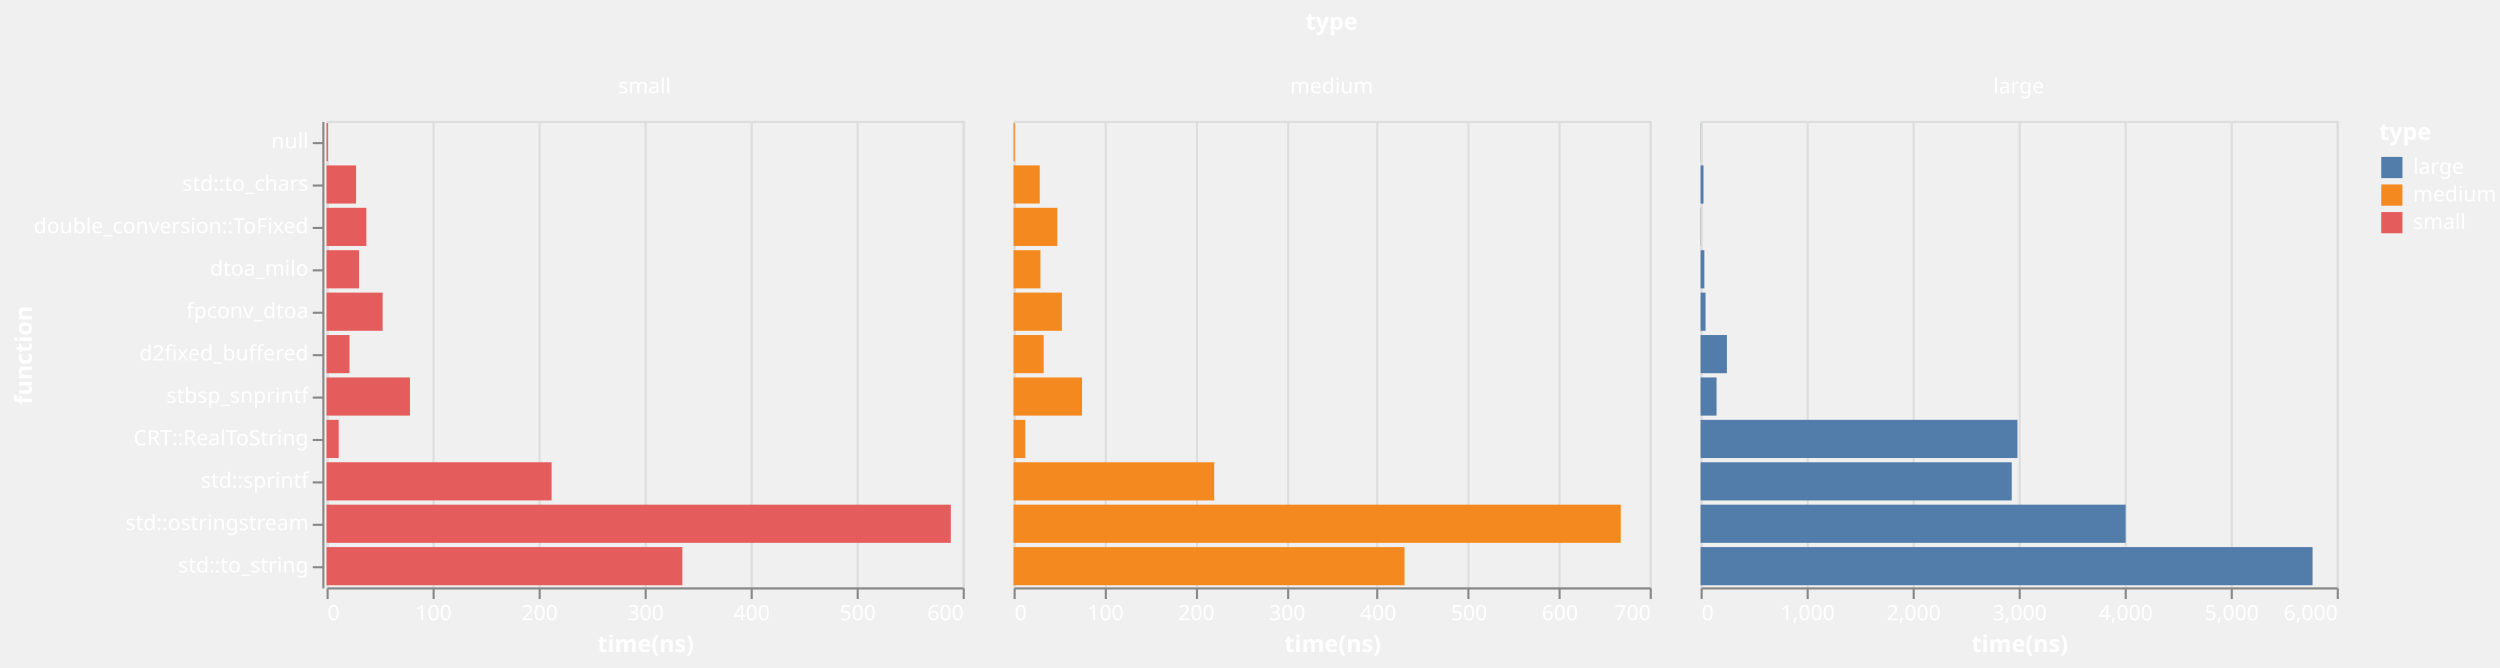
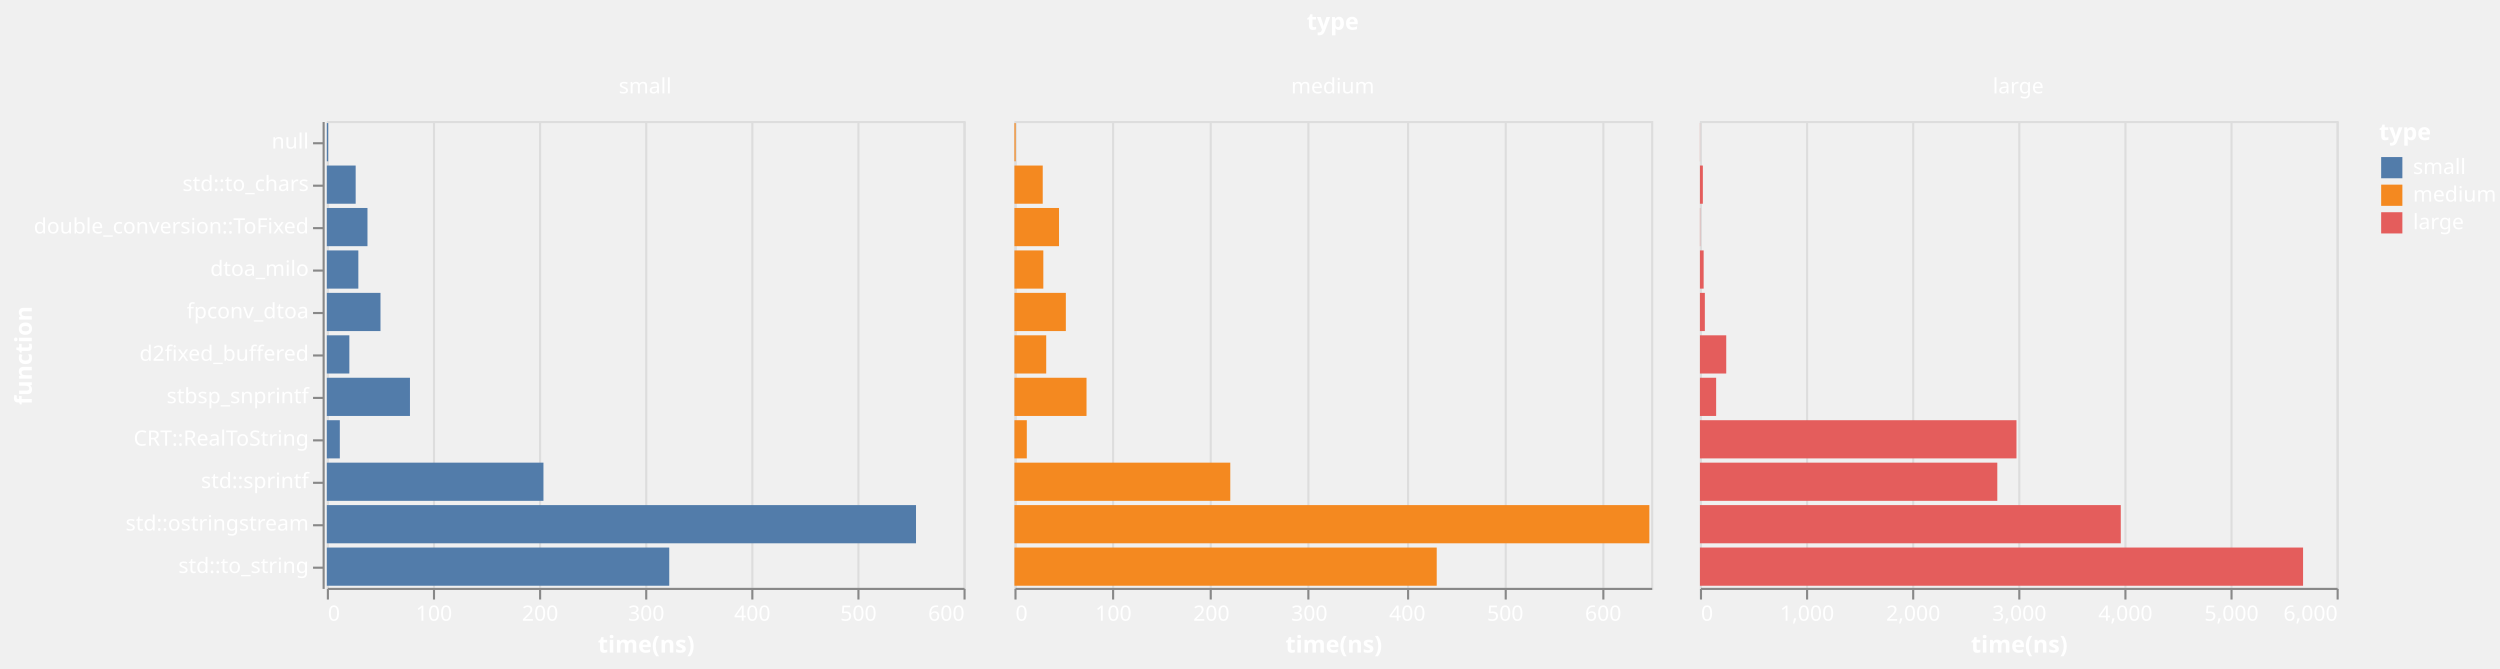
- <svg xmlns="http://www.w3.org/2000/svg" viewBox="0 0 1179 315">
+ <svg xmlns="http://www.w3.org/2000/svg" viewBox="0 0 1178 315">
  <g fill="none" stroke-miterlimit="10">
    <path d="M154 57Zm474-31Zm0-21Z" aria-hidden="true" />
    <text fill="#fff" font-family="sans-serif" font-size="11" font-weight="bold" text-anchor="middle" transform="translate(628 14)">type</text>
    <path d="M152 57v220Zm.5.5Z" aria-hidden="true" />
    <path stroke="#888" d="M152.5 67.5h-5m5 20h-5m5 20h-5m5 20h-5m5 20h-5m5 20h-5m5 20h-5m5 20h-5m5 20h-5m5 20h-5m5 20h-5" />
    <g fill="#fff" font-family="sans-serif" font-size="10" text-anchor="end">
      <text transform="translate(145.5 70)">null</text>
      <text transform="translate(145.5 90)">std::to_chars</text>
      <text transform="translate(145.5 110)">double_conversion::ToFixed</text>
      <text transform="translate(145.5 130)">dtoa_milo</text>
      <text transform="translate(145.5 150)">fpconv_dtoa</text>
      <text transform="translate(145.5 170)">d2fixed_buffered</text>
      <text transform="translate(145.5 190)">stbsp_snprintf</text>
      <text transform="translate(145.5 210)">CRT::RealToString</text>
      <text transform="translate(145.5 230)">std::sprintf</text>
      <text transform="translate(145.5 250)">std::ostringstream</text>
      <text transform="translate(145.5 270)">std::to_string</text>
    </g>
    <path stroke="#888" d="M152.5 57.5v220" />
    <text fill="#fff" font-family="sans-serif" font-size="11" font-weight="bold" text-anchor="middle" transform="rotate(-90 91.24 76.26)">function</text>
    <path d="M154 56h300-300Zm150-20Z" aria-hidden="true" />
    <text fill="#fff" font-family="sans-serif" font-size="10" text-anchor="middle" transform="translate(304 44)">small</text>
    <path d="M478 56h300-300Zm150-20Z" aria-hidden="true" />
    <text fill="#fff" font-family="sans-serif" font-size="10" text-anchor="middle" transform="translate(628 44)">medium</text>
-     <path d="M802 56h300-300Zm150-20Z" aria-hidden="true" />
-     <text fill="#fff" font-family="sans-serif" font-size="10" text-anchor="middle" transform="translate(952 44)">large</text>
+     <path d="M801 56h300-300Zm150-20Z" aria-hidden="true" />
+     <text fill="#fff" font-family="sans-serif" font-size="10" text-anchor="middle" transform="translate(951 44)">large</text>
    <path stroke="#ddd" d="M154.5 57.5h300v220h-300Z" aria-hidden="true" />
    <g aria-hidden="true">
      <path d="M154.5 277.5Z" aria-hidden="true" />
      <path stroke="#ddd" d="M154.5 277.5v-220m50 220v-220m50 220v-220m50 220v-220m50 220v-220m50 220v-220m50 220v-220" />
    </g>
    <path d="M154.5 277.5Z" aria-hidden="true" />
    <path stroke="#888" d="M154.5 277.5v5m50-5v5m50-5v5m50-5v5m50-5v5m50-5v5m50-5v5" />
    <g fill="#fff" font-family="sans-serif" font-size="10">
      <text transform="translate(154.5 292.5)">0</text>
      <text text-anchor="middle" transform="translate(204.5 292.5)">100</text>
      <text text-anchor="middle" transform="translate(254.5 292.5)">200</text>
      <text text-anchor="middle" transform="translate(304.5 292.5)">300</text>
      <text text-anchor="middle" transform="translate(354.5 292.5)">400</text>
      <text text-anchor="middle" transform="translate(404.5 292.5)">500</text>
      <text text-anchor="end" transform="translate(454.5 292.5)">600</text>
    </g>
    <path stroke="#888" d="M154.5 277.5h300" />
    <text fill="#fff" font-family="sans-serif" font-size="11" font-weight="bold" text-anchor="middle" transform="translate(304.5 307.5)">time(ns)</text>
-     <path fill="#e45756" d="M154 58h.631v18H154Zm0 160h106.14v18H154Zm0-140h13.922v18H154Zm0 180h167.798v18H154Zm0-20h294.403v18H154Zm0-60h39.34v18H154Zm0-80h18.777v18H154Zm0 20h15.344v18H154Zm0 40h10.822v18H154Zm0-20h26.45v18H154Zm0 60h5.728v18H154Z" opacity=".96" />
+     <path fill="#4c78a8" d="M154 58h.623v18H154Zm0 160h102.078v18H154Zm0-140h13.595v18H154Zm0 180h161.352v18H154Zm0-20h277.622v18H154Zm0-60h39.175v18H154Zm0-80h19.156v18H154Zm0 20h14.85v18H154Zm0 40h10.611v18H154Zm0-20h25.287v18H154Zm0 60h6.125v18H154Z" opacity=".96" />
    <path stroke="#ddd" d="M478.5 57.5h300v220h-300Z" aria-hidden="true" />
    <g aria-hidden="true">
      <path d="M478.5 277.5Z" aria-hidden="true" />
-       <path stroke="#ddd" d="M478.5 277.5v-220m43 220v-220m43 220v-220m43 220v-220m42 220v-220m43 220v-220m43 220v-220m43 220v-220" />
+       <path stroke="#ddd" d="M478.5 277.5v-220m46 220v-220m46 220v-220m46 220v-220m47 220v-220m46 220v-220m46 220v-220" />
    </g>
    <path d="M478.5 277.5Z" aria-hidden="true" />
-     <path stroke="#888" d="M478.5 277.5v5m43-5v5m43-5v5m43-5v5m42-5v5m43-5v5m43-5v5m43-5v5" />
+     <path stroke="#888" d="M478.5 277.5v5m46-5v5m46-5v5m46-5v5m47-5v5m46-5v5m46-5v5" />
    <g fill="#fff" font-family="sans-serif" font-size="10">
      <text transform="translate(478.5 292.5)">0</text>
-       <text text-anchor="middle" transform="translate(521.357 292.5)">100</text>
-       <text text-anchor="middle" transform="translate(564.214 292.5)">200</text>
-       <text text-anchor="middle" transform="translate(607.071 292.5)">300</text>
-       <text text-anchor="middle" transform="translate(649.929 292.5)">400</text>
-       <text text-anchor="middle" transform="translate(692.786 292.5)">500</text>
-       <text text-anchor="middle" transform="translate(735.643 292.5)">600</text>
-       <text text-anchor="end" transform="translate(778.5 292.5)">700</text>
+       <text text-anchor="middle" transform="translate(524.654 292.5)">100</text>
+       <text text-anchor="middle" transform="translate(570.808 292.5)">200</text>
+       <text text-anchor="middle" transform="translate(616.962 292.5)">300</text>
+       <text text-anchor="middle" transform="translate(663.115 292.5)">400</text>
+       <text text-anchor="middle" transform="translate(709.27 292.5)">500</text>
+       <text text-anchor="middle" transform="translate(755.423 292.5)">600</text>
    </g>
    <path stroke="#888" d="M478.5 277.5h300" />
    <text fill="#fff" font-family="sans-serif" font-size="11" font-weight="bold" text-anchor="middle" transform="translate(628.5 307.5)">time(ns)</text>
-     <path fill="#f58518" d="M478 58h.55v18H478Zm0 160h94.634v18H478Zm0-140h12.347v18H478Zm0 180h184.369v18H478Zm0-20h286.346v18H478Zm0-60h32.284v18H478Zm0-80h20.639v18H478Zm0 20h12.684v18H478Zm0 40h14.199v18H478Zm0-20h22.778v18H478Zm0 60h5.527v18H478Z" opacity=".96" />
-     <path stroke="#ddd" d="M802.5 57.5h300v220h-300Z" aria-hidden="true" />
+     <path fill="#f58518" d="M478 58h.586v18H478Zm0 160h101.711v18H478Zm0-140h13.33v18H478Zm0 180h198.98v18H478Zm0-20h299.178v18H478Zm0-60h33.967v18H478Zm0-80h21.006v18H478Zm0 20h13.617v18H478Zm0 40h14.975v18H478Zm0-20h24.229v18H478Zm0 60h5.834v18H478Z" opacity=".96" />
+     <path stroke="#ddd" d="M801.5 57.5h300v220h-300Z" aria-hidden="true" />
    <g aria-hidden="true">
-       <path d="M802.5 277.5Z" aria-hidden="true" />
-       <path stroke="#ddd" d="M802.5 277.5v-220m50 220v-220m50 220v-220m50 220v-220m50 220v-220m50 220v-220m50 220v-220" />
+       <path d="M801.5 277.5Z" aria-hidden="true" />
+       <path stroke="#ddd" d="M801.5 277.5v-220m50 220v-220m50 220v-220m50 220v-220m50 220v-220m50 220v-220m50 220v-220" />
    </g>
-     <path d="M802.5 277.5Z" aria-hidden="true" />
-     <path stroke="#888" d="M802.5 277.5v5m50-5v5m50-5v5m50-5v5m50-5v5m50-5v5m50-5v5" />
+     <path d="M801.5 277.5Z" aria-hidden="true" />
+     <path stroke="#888" d="M801.5 277.5v5m50-5v5m50-5v5m50-5v5m50-5v5m50-5v5m50-5v5" />
    <g fill="#fff" font-family="sans-serif" font-size="10">
-       <text transform="translate(802.5 292.5)">0</text>
-       <text text-anchor="middle" transform="translate(852.5 292.5)">1,000</text>
-       <text text-anchor="middle" transform="translate(902.5 292.5)">2,000</text>
-       <text text-anchor="middle" transform="translate(952.5 292.5)">3,000</text>
-       <text text-anchor="middle" transform="translate(1002.5 292.5)">4,000</text>
-       <text text-anchor="middle" transform="translate(1052.5 292.5)">5,000</text>
-       <text text-anchor="end" transform="translate(1102.5 292.5)">6,000</text>
+       <text transform="translate(801.5 292.5)">0</text>
+       <text text-anchor="middle" transform="translate(851.5 292.5)">1,000</text>
+       <text text-anchor="middle" transform="translate(901.5 292.5)">2,000</text>
+       <text text-anchor="middle" transform="translate(951.5 292.5)">3,000</text>
+       <text text-anchor="middle" transform="translate(1001.5 292.5)">4,000</text>
+       <text text-anchor="middle" transform="translate(1051.5 292.5)">5,000</text>
+       <text text-anchor="end" transform="translate(1101.5 292.5)">6,000</text>
    </g>
-     <path stroke="#888" d="M802.5 277.5h300" />
-     <text fill="#fff" font-family="sans-serif" font-size="11" font-weight="bold" text-anchor="middle" transform="translate(952.5 307.5)">time(ns)</text>
-     <path fill="#4c78a8" d="M802 58h.082v18H802Zm0 160h146.744v18H802Zm0-140h1.38v18H802Zm0 180h288.605v18H802Zm0-20h200.449v18H802Zm0-60h7.531v18H802Zm0-80h.124v18H802Zm0 20h1.774v18H802Zm0 40h12.406v18H802Zm0-20h2.329v18H802Zm0 60h149.433v18H802Z" opacity=".96" />
-     <path d="M1122 57h52v53h-52Zm0 16Z" aria-hidden="true" />
-     <path d="M1122 73h51.566v11H1122Z" aria-hidden="true" />
-     <path fill="#4c78a8" d="M1123 74h10v10h-10Z" opacity=".96" />
-     <text fill="#fff" font-family="sans-serif" font-size="10" transform="translate(1138 82)">large</text>
-     <path d="M1122 86h51.566v11H1122Z" aria-hidden="true" />
-     <path fill="#f58518" d="M1123 87h10v10h-10Z" opacity=".96" />
-     <text fill="#fff" font-family="sans-serif" font-size="10" transform="translate(1138 95)">medium</text>
-     <path d="M1122 99h51.566v11H1122Z" aria-hidden="true" />
-     <path fill="#e45756" d="M1123 100h10v10h-10Z" opacity=".96" />
-     <text fill="#fff" font-family="sans-serif" font-size="10" transform="translate(1138 108)">small</text>
-     <text fill="#fff" font-family="sans-serif" font-size="11" font-weight="bold" transform="translate(1122 66)">type</text>
+     <path stroke="#888" d="M801.5 277.5h300" />
+     <text fill="#fff" font-family="sans-serif" font-size="11" font-weight="bold" text-anchor="middle" transform="translate(951.5 307.5)">time(ns)</text>
+     <path fill="#e45756" d="M801 58h.064v18H801Zm0 160h140.125v18H801Zm0-140h1.386v18H801Zm0 180h284.207v18H801Zm0-20h198.32v18H801Zm0-60h7.643v18H801Zm0-80h.125v18H801Zm0 20h1.755v18H801Zm0 40h12.4v18H801Zm0-20h2.321v18H801Zm0 60h149.166v18H801Z" opacity=".96" />
+     <path d="M1121 57h52v53h-52Zm0 16Z" aria-hidden="true" />
+     <path d="M1121 73h51.566v11H1121Z" aria-hidden="true" />
+     <path fill="#4c78a8" d="M1122 74h10v10h-10Z" opacity=".96" />
+     <text fill="#fff" font-family="sans-serif" font-size="10" transform="translate(1137 82)">small</text>
+     <path d="M1121 86h51.566v11H1121Z" aria-hidden="true" />
+     <path fill="#f58518" d="M1122 87h10v10h-10Z" opacity=".96" />
+     <text fill="#fff" font-family="sans-serif" font-size="10" transform="translate(1137 95)">medium</text>
+     <path d="M1121 99h51.566v11H1121Z" aria-hidden="true" />
+     <path fill="#e45756" d="M1122 100h10v10h-10Z" opacity=".96" />
+     <text fill="#fff" font-family="sans-serif" font-size="10" transform="translate(1137 108)">large</text>
+     <text fill="#fff" font-family="sans-serif" font-size="11" font-weight="bold" transform="translate(1121 66)">type</text>
  </g>
</svg>
